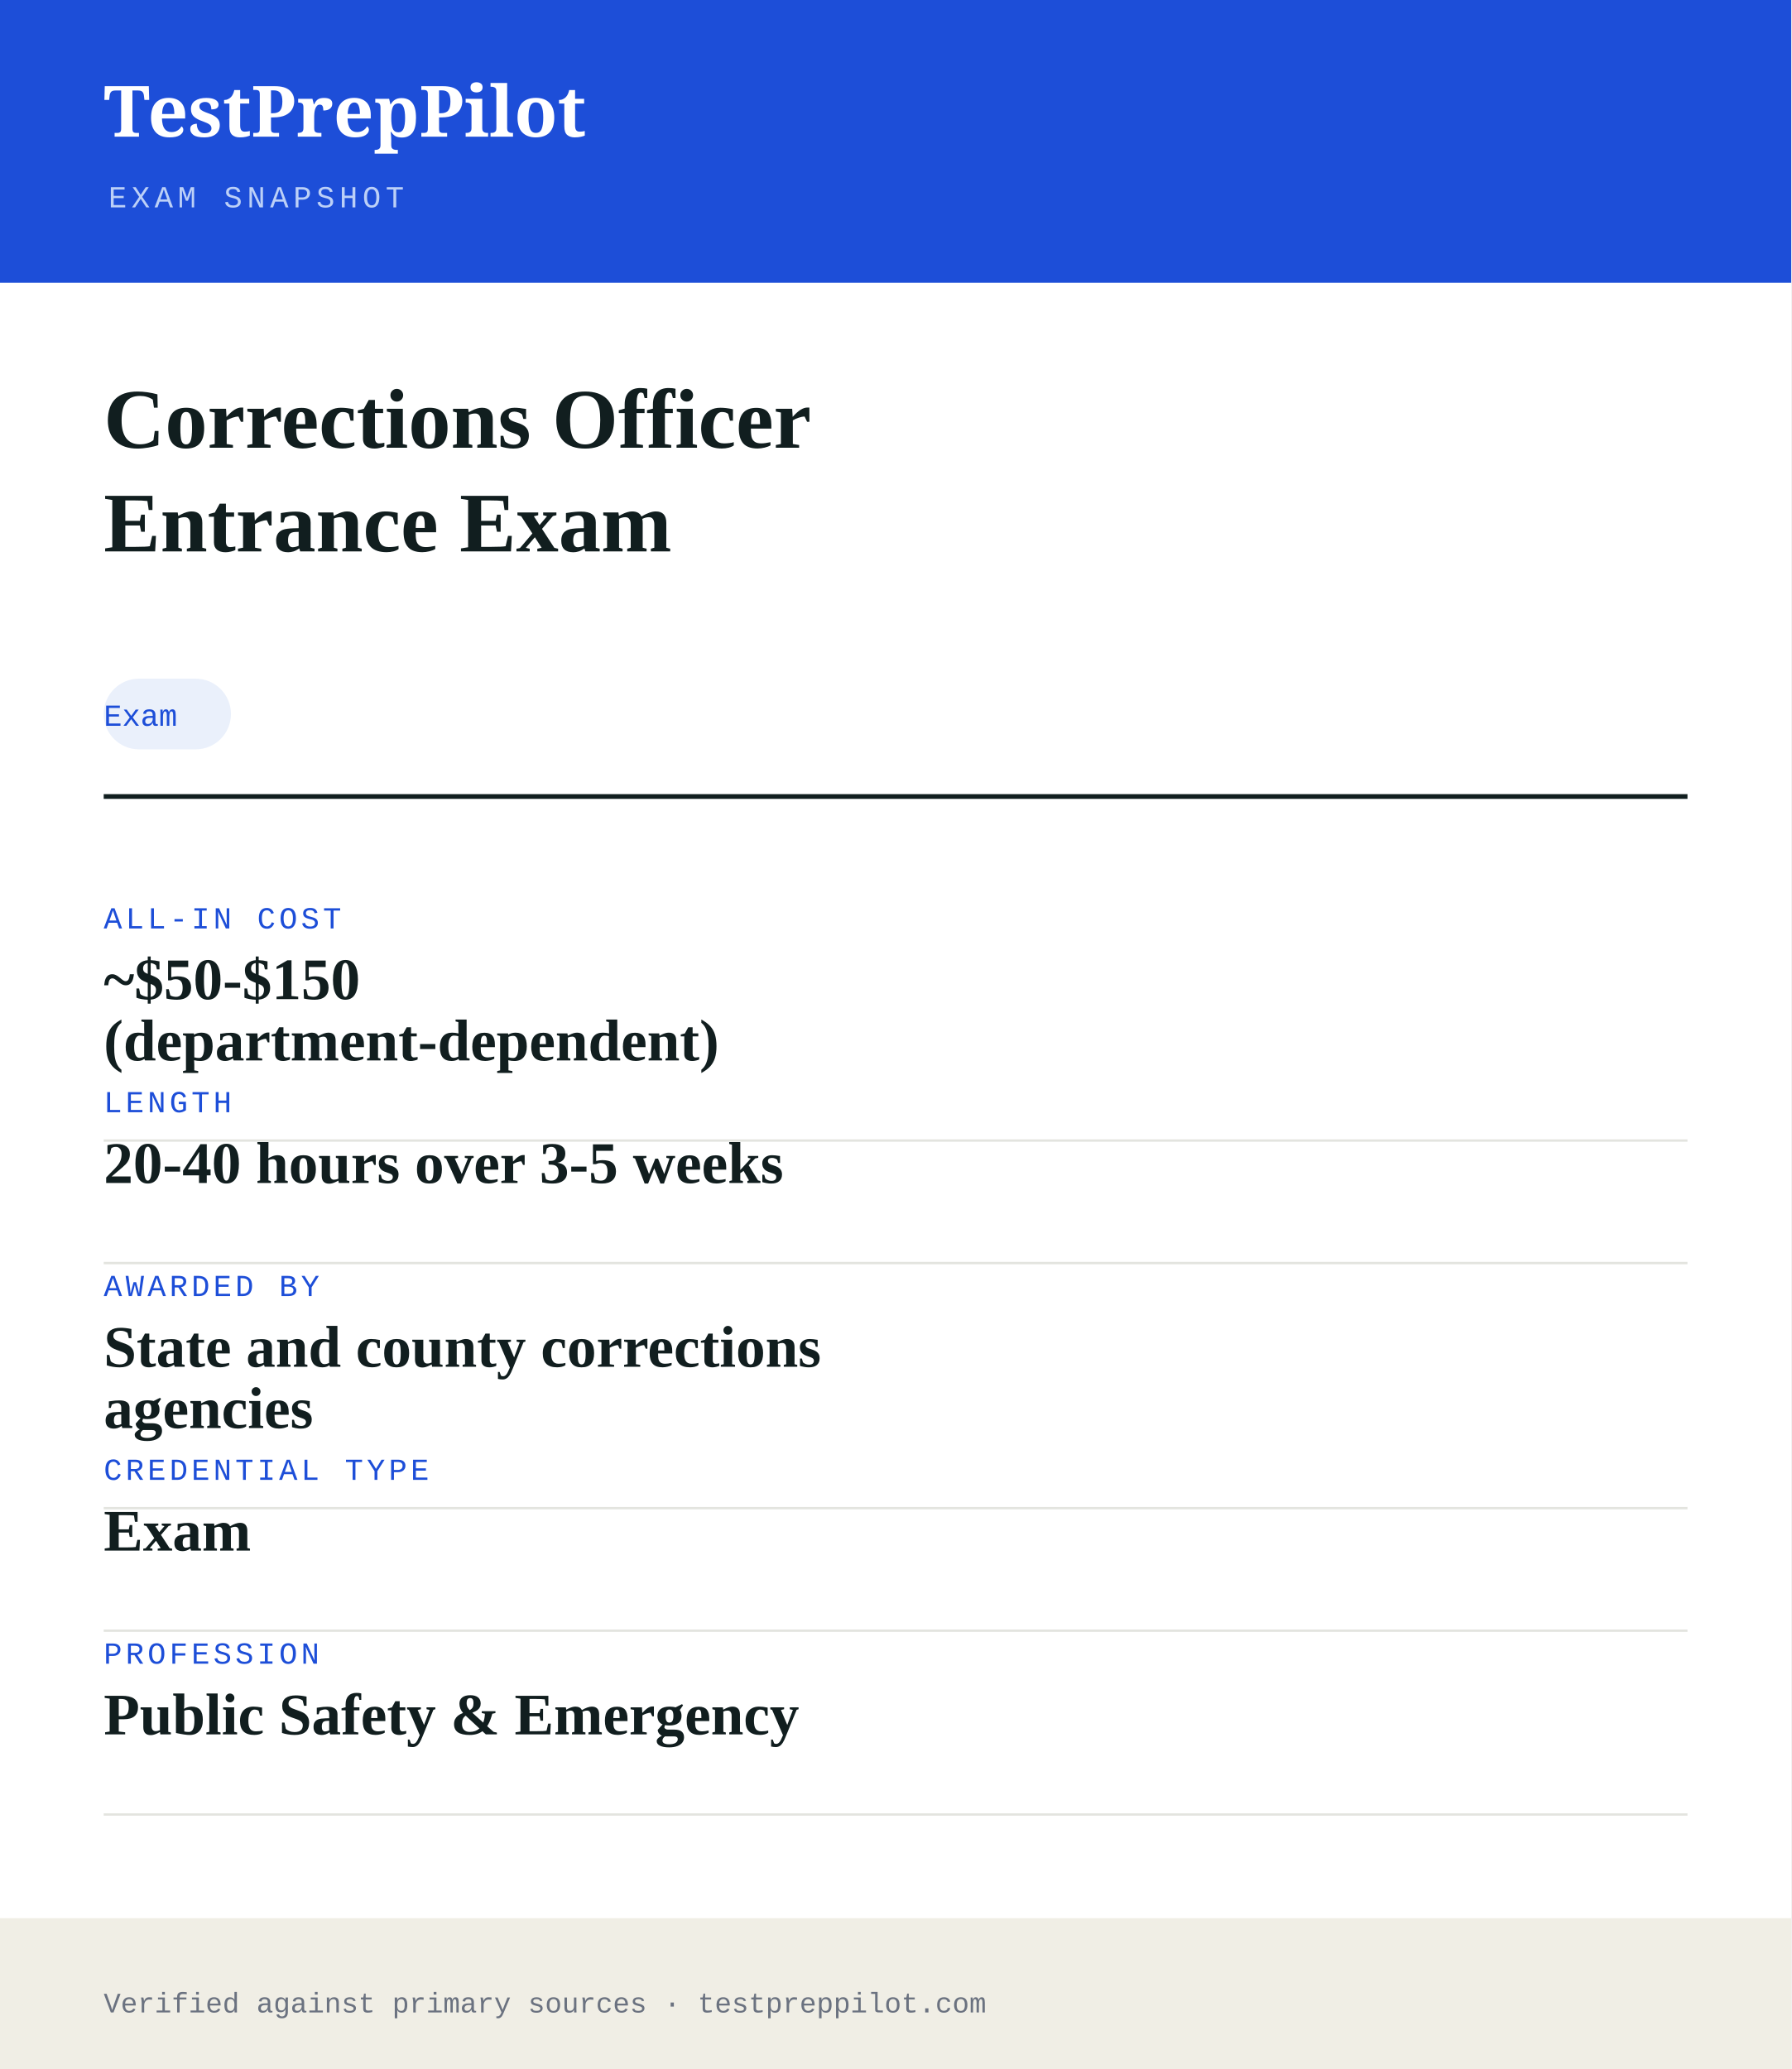
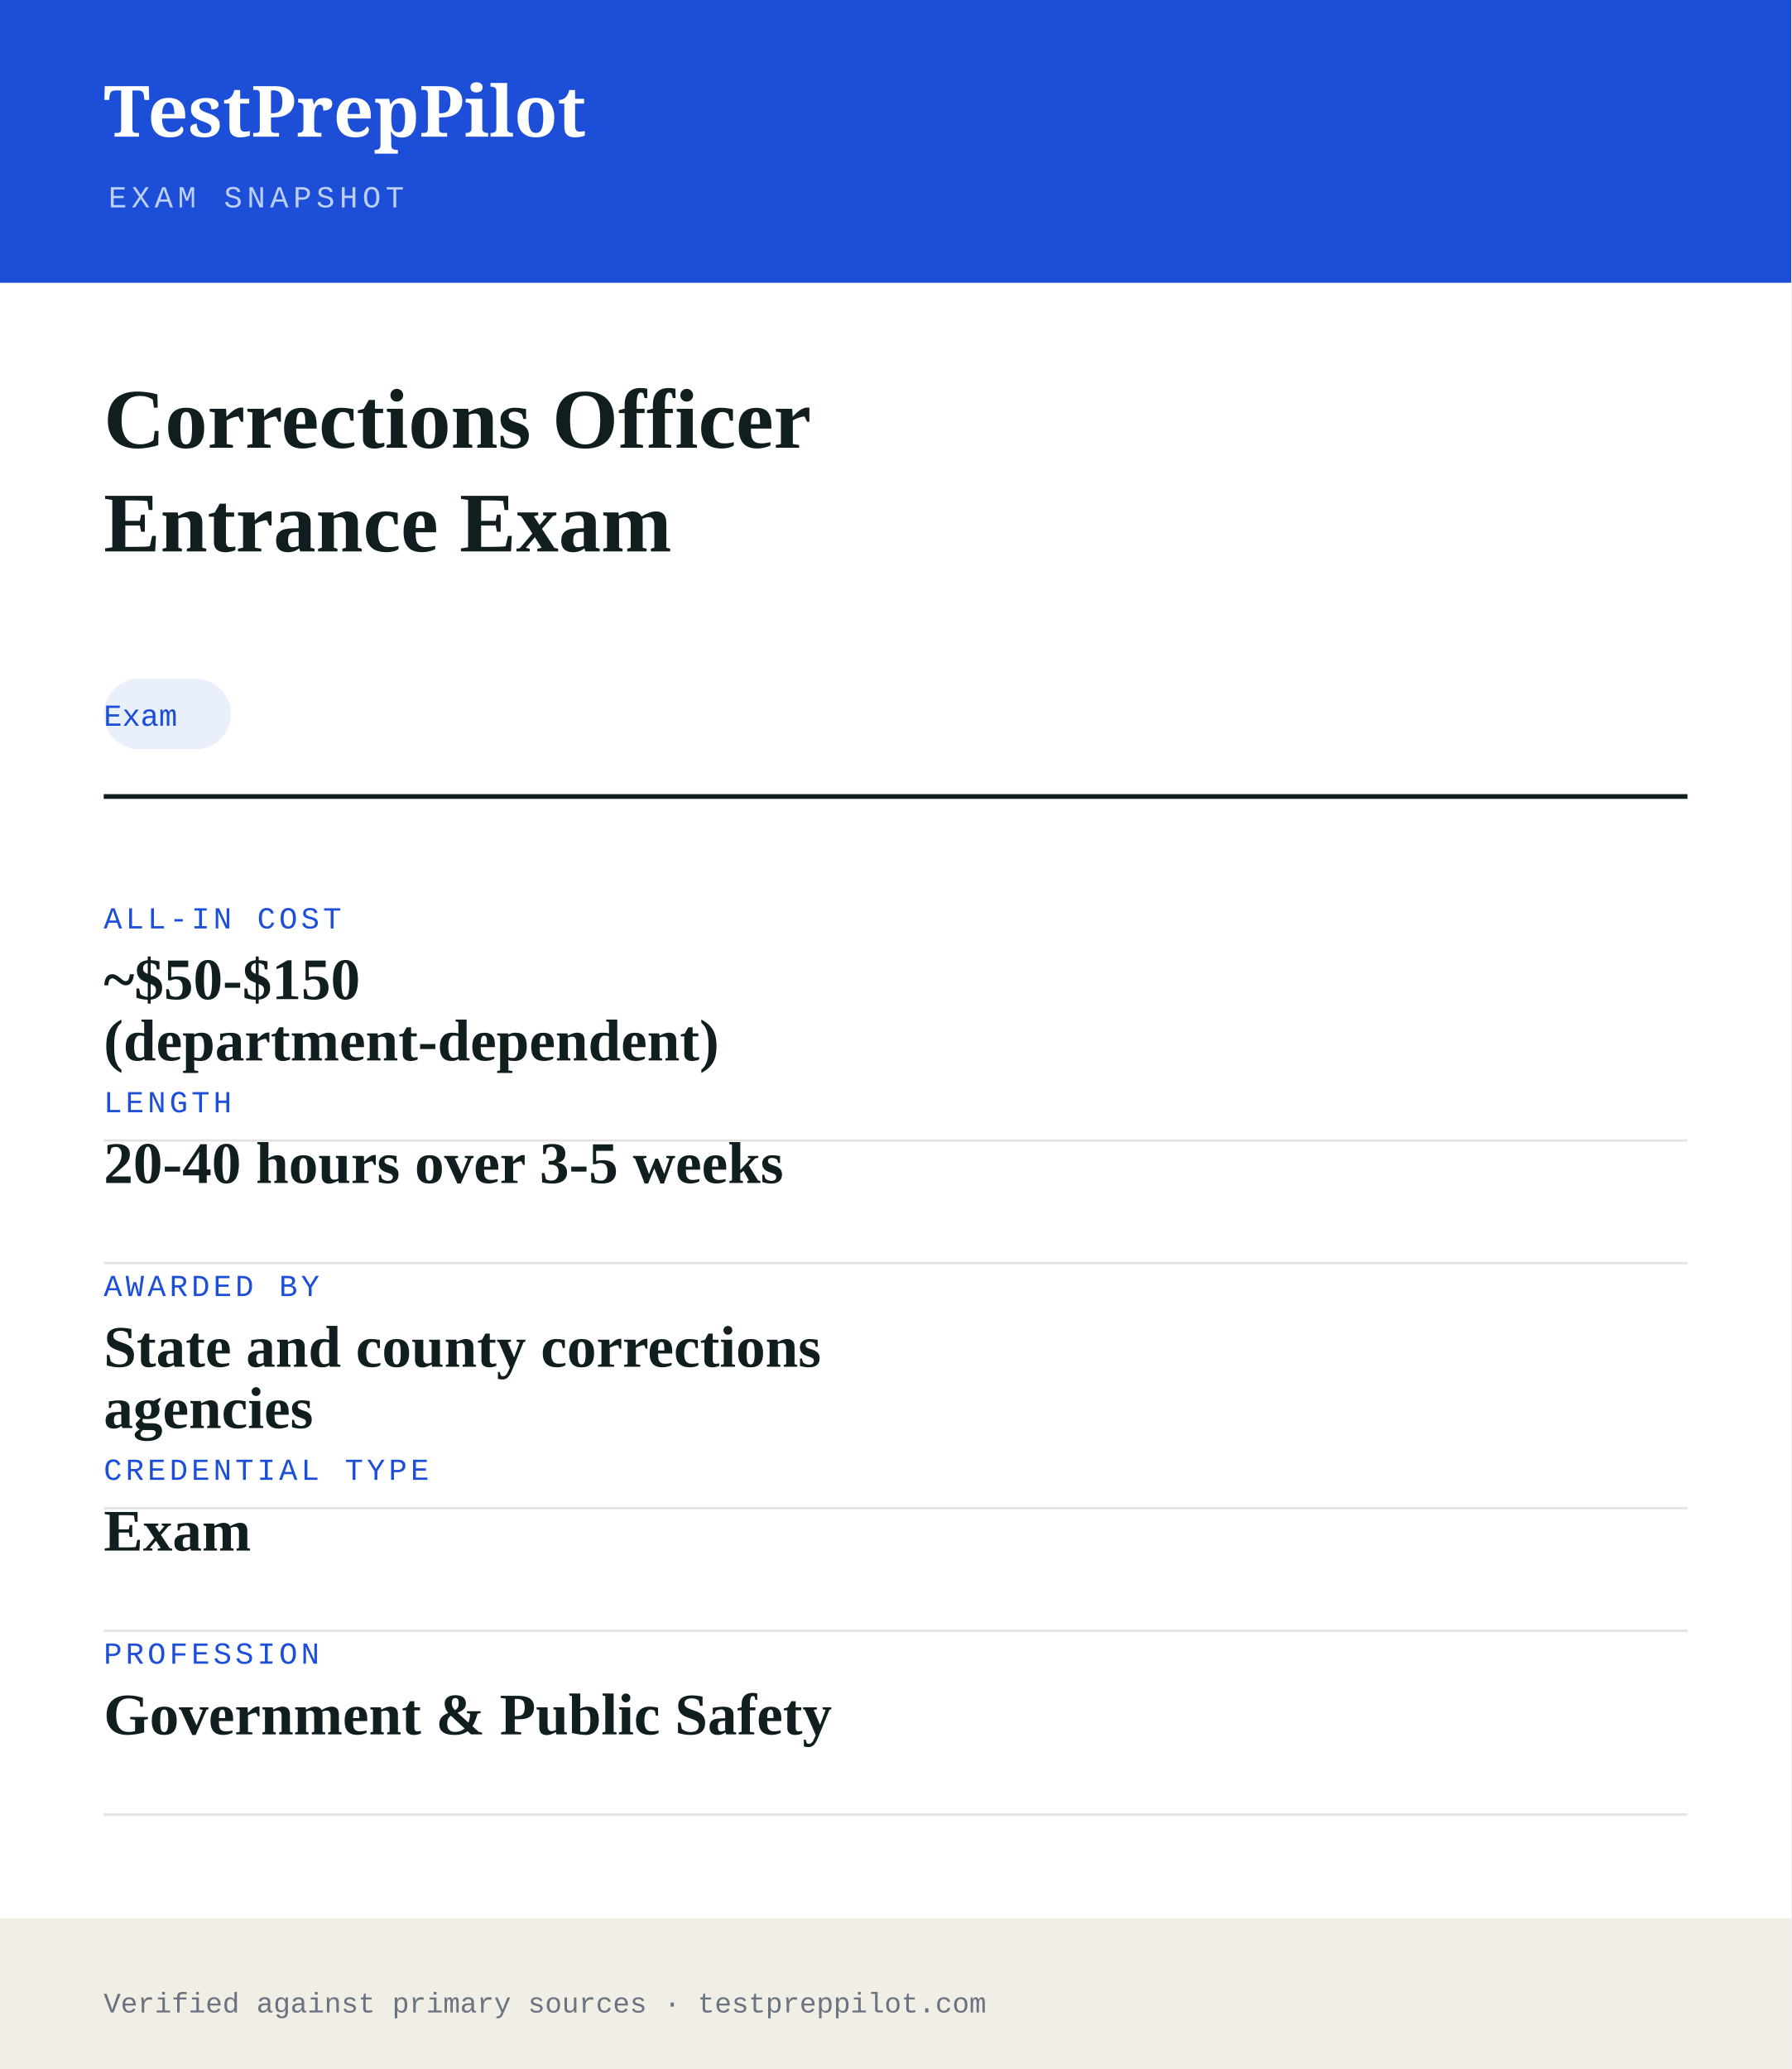
<svg xmlns="http://www.w3.org/2000/svg" width="760" height="878" viewBox="0 0 760 878" role="img" aria-label="Corrections Officer Entrance Exam — quick facts">
  <rect width="760" height="878" fill="#ffffff" />
  <rect width="760" height="120" fill="#1d4ed8" />
  <text x="44" y="58" font-family="Georgia, serif" font-size="30" font-weight="700" fill="#ffffff">TestPrepPilot</text>
  <text x="46" y="88" font-family="'Courier New', monospace" font-size="13" letter-spacing="2" fill="#bcd0f7">EXAM SNAPSHOT</text>
  <text x="44" y="190" font-family="Georgia, 'Times New Roman', serif" font-size="36" font-weight="700" fill="#111e1f">Corrections Officer</text>
  <text x="44" y="234" font-family="Georgia, 'Times New Roman', serif" font-size="36" font-weight="700" fill="#111e1f">Entrance Exam</text>
  <rect x="44" y="288" width="54" height="30" rx="15" fill="#eaf0fb" />
  <text x="44" y="308" font-family="'Courier New', monospace" font-size="13" fill="#1d4ed8">Exam</text>
  <line x1="44" y1="338" x2="716" y2="338" stroke="#111e1f" stroke-width="2" />
  <text x="44" y="394" font-family="'Courier New', monospace" font-size="13" letter-spacing="1.5" fill="#1d4ed8">ALL-IN COST</text>
  <text x="44" y="424" font-family="Georgia, 'Times New Roman', serif" font-size="25" font-weight="700" fill="#111e1f">~$50-$150</text>
  <text x="44" y="450" font-family="Georgia, 'Times New Roman', serif" font-size="25" font-weight="700" fill="#111e1f">(department-dependent)</text>
  <line x1="44" y1="484" x2="716" y2="484" stroke="#e3e4df" stroke-width="1" />
  <text x="44" y="472" font-family="'Courier New', monospace" font-size="13" letter-spacing="1.5" fill="#1d4ed8">LENGTH</text>
  <text x="44" y="502" font-family="Georgia, 'Times New Roman', serif" font-size="25" font-weight="700" fill="#111e1f">20-40 hours over 3-5 weeks</text>
  <line x1="44" y1="536" x2="716" y2="536" stroke="#e3e4df" stroke-width="1" />
  <text x="44" y="550" font-family="'Courier New', monospace" font-size="13" letter-spacing="1.5" fill="#1d4ed8">AWARDED BY</text>
  <text x="44" y="580" font-family="Georgia, 'Times New Roman', serif" font-size="25" font-weight="700" fill="#111e1f">State and county corrections</text>
  <text x="44" y="606" font-family="Georgia, 'Times New Roman', serif" font-size="25" font-weight="700" fill="#111e1f">agencies</text>
  <line x1="44" y1="640" x2="716" y2="640" stroke="#e3e4df" stroke-width="1" />
  <text x="44" y="628" font-family="'Courier New', monospace" font-size="13" letter-spacing="1.5" fill="#1d4ed8">CREDENTIAL TYPE</text>
  <text x="44" y="658" font-family="Georgia, 'Times New Roman', serif" font-size="25" font-weight="700" fill="#111e1f">Exam</text>
  <line x1="44" y1="692" x2="716" y2="692" stroke="#e3e4df" stroke-width="1" />
  <text x="44" y="706" font-family="'Courier New', monospace" font-size="13" letter-spacing="1.5" fill="#1d4ed8">PROFESSION</text>
-   <text x="44" y="736" font-family="Georgia, 'Times New Roman', serif" font-size="25" font-weight="700" fill="#111e1f">Public Safety &amp; Emergency</text>
+   <text x="44" y="736" font-family="Georgia, 'Times New Roman', serif" font-size="25" font-weight="700" fill="#111e1f">Government &amp; Public Safety</text>
  <line x1="44" y1="770" x2="716" y2="770" stroke="#e3e4df" stroke-width="1" />
  <rect x="0" y="814" width="760" height="64" fill="#f0eee5" />
  <text x="44" y="854" font-family="'Courier New', monospace" font-size="12" fill="#6b7280">Verified against primary sources · testpreppilot.com</text>
</svg>
